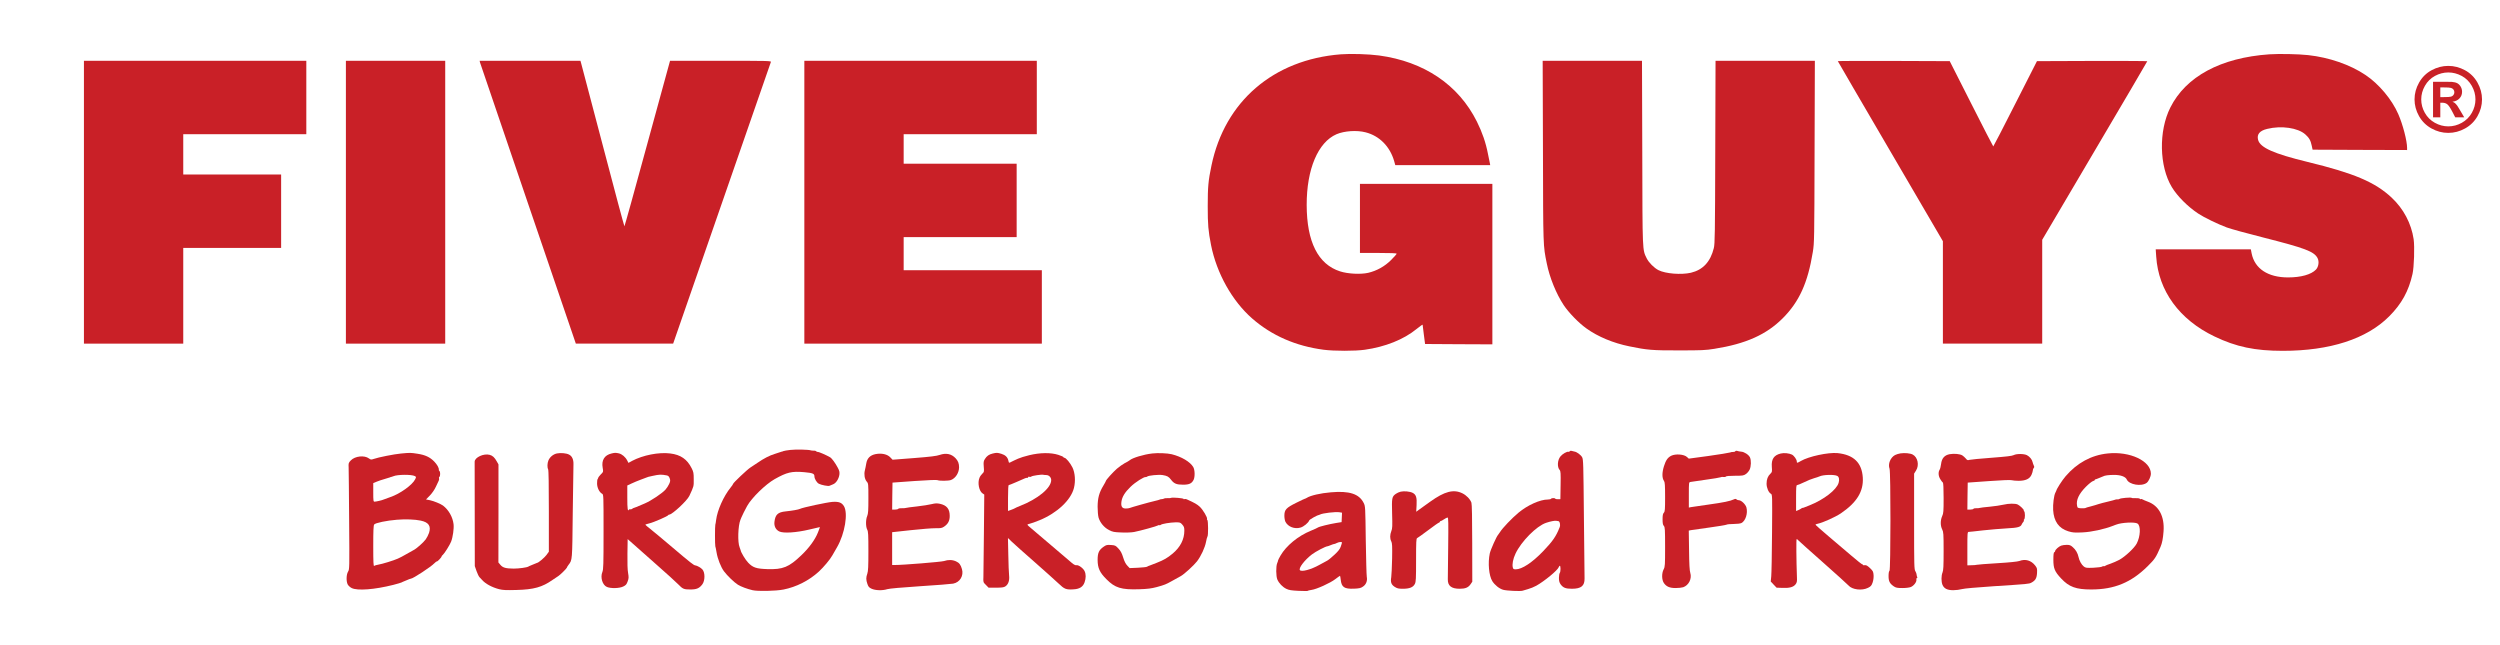
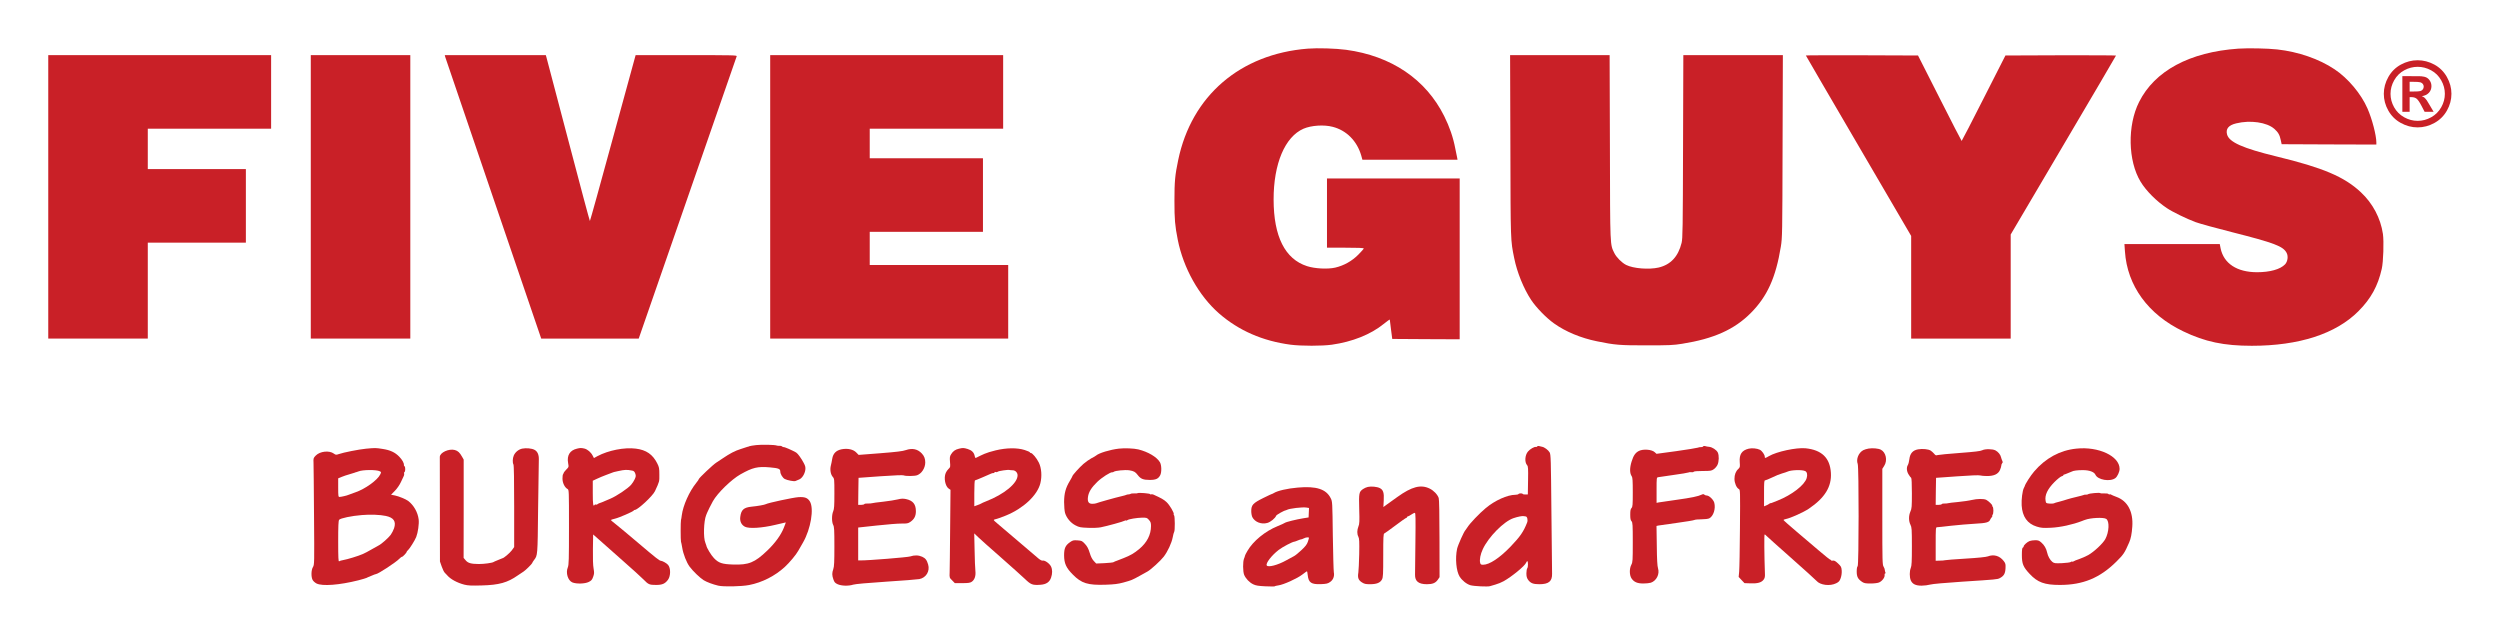
- <svg xmlns="http://www.w3.org/2000/svg" version="1.0" width="417" height="107.58" viewBox="0 0 333.6 86.064" id="svg2">
+ <svg xmlns="http://www.w3.org/2000/svg" version="1.0" width="332.893" height="84.528" viewBox="4.774 0.771 332.893 84.528" id="svg2">
  <defs id="defs56" />
  <g transform="matrix(0.0960355,0,0,0.0960355,1.500414,-2.182758)" id="g3891" style="fill:#c92027;fill-opacity:1">
    <path d="m 1847.4,98.2 c -93.7,7.4 -161.2,65.4 -179.7,154.5 -4.4,20.9 -5.2,29.6 -5.2,56.5 0,26 0.7,34.1 4.6,54 7.8,39.3 29.4,77.8 57.2,102.1 27.3,23.8 60.5,38.3 99.3,43.4 14.7,1.9 43.7,1.9 57.1,0 28.4,-4 54,-14.2 71.8,-28.7 4.7,-3.8 8.5,-6.5 8.6,-6.1 0,0.5 0.8,6.6 1.7,13.8 l 1.7,13 46.8,0.3 46.7,0.2 0,-111.5 0,-111.5 -92,0 -92,0 0,48 0,48 25.5,0 c 17.3,0 25.5,0.3 25.5,1.1 0,0.5 -3.5,4.5 -7.7,8.7 -8.9,8.9 -19.9,15 -31.8,17.8 -10.4,2.4 -28.3,1.5 -39.1,-2 -30.6,-9.8 -46.3,-41.1 -46.4,-92.2 -0.1,-49.8 15.7,-87.2 41.5,-98.4 10.8,-4.6 28.2,-5.8 40.4,-2.6 19.2,4.9 33.7,19.6 39.6,39.8 l 1.6,5.8 66,0 65.9,0 -0.4,-2.3 c -0.3,-1.2 -1.5,-7.2 -2.7,-13.2 -3,-15.8 -8,-30.1 -15.4,-45 -25.5,-51.1 -73.3,-83.4 -136,-91.9 -14.3,-1.9 -39.1,-2.7 -53.1,-1.6 z" id="path8" style="fill:#c92027;fill-opacity:1;stroke:none" />
    <path d="m 3137.6,98.2 c -67.5,4.7 -116,30.8 -137.6,74 -16.4,32.6 -15.4,81.6 2.1,110.5 7.6,12.6 22,27 36.4,36.6 8,5.4 27.6,14.9 40,19.5 5.5,2 28.2,8.3 50.5,13.9 58.7,14.9 70.8,19.5 75.6,28.7 2.5,4.7 1.4,12.1 -2.2,15.9 -6.6,6.9 -20.9,10.9 -38.8,10.9 -27.9,0 -46.3,-12.1 -50.6,-33.3 l -1.1,-5.7 -66.1,0 -66.1,0 0.7,10.1 c 3.1,47.6 32.2,87.6 80.9,110.9 30.1,14.5 56.4,20 94.9,20 65.6,0 116.6,-16.5 147.9,-47.9 17.3,-17.3 27.1,-35.1 32.4,-58.8 2.2,-9.5 3.1,-37.9 1.6,-48.4 -3.2,-21.7 -14,-42.3 -30.6,-57.8 -23,-21.5 -52.2,-33.9 -116.9,-49.6 -46.8,-11.4 -65.7,-19.8 -68.6,-30.5 -2.1,-7.8 2.1,-12.9 12.7,-15.4 19.5,-4.8 42.5,-1.5 52.8,7.6 5.4,4.8 7.5,8.4 9,15.8 l 1.2,5.5 65.6,0.3 65.7,0.2 0,-2.9 c 0,-9.8 -5.9,-32.6 -12.3,-47.1 -8.8,-20.3 -27.1,-42.1 -45.7,-54.4 -21.3,-14.3 -50.4,-24.3 -79.5,-27.5 -13.8,-1.5 -39.6,-2 -53.9,-1.1 z" id="path10" style="fill:#c92027;fill-opacity:1;stroke:none" />
    <path d="m 101,303.7 0,196.5 69,0 69,0 0,-66.5 0,-66.5 68,0 68,0 0,-51 0,-51 -68,0 -68,0 0,-28 0,-28 85.5,0 85.5,0 0,-51 0,-51 -154.5,0 -154.5,0 0,196.5 z" id="path12" style="fill:#c92027;fill-opacity:1;stroke:none" />
    <path d="m 465,303.7 0,196.5 69,0 69,0 0,-196.5 0,-196.5 -69,0 -69,0 0,196.5 z" id="path14" style="fill:#c92027;fill-opacity:1;stroke:none" />
    <path d="m 651.3,109.4 c 0.3,1.3 30.4,89.7 66.9,196.5 l 66.3,194.3 67.6,0 67.6,0 67.6,-194.8 c 37.1,-107.1 67.8,-195.5 68.2,-196.5 0.7,-1.6 -3,-1.7 -69.7,-1.7 l -70.4,0 -31.5,115 c -17.2,63.2 -31.6,115 -31.9,115 -0.3,0 -13.8,-50.3 -29.9,-111.8 -16.2,-61.4 -29.8,-113.2 -30.3,-115 l -0.9,-3.2 -70.1,0 -70,0 0.5,2.2 z" id="path16" style="fill:#c92027;fill-opacity:1;stroke:none" />
    <path d="m 1102,303.7 0,196.5 165,0 165,0 0,-51 0,-51 -96,0 -96,0 0,-23 0,-23 78.5,0 78.5,0 0,-51 0,-51 -78.5,0 -78.5,0 0,-20.5 0,-20.5 92.5,0 92.5,0 0,-51 0,-51 -161.5,0 -161.5,0 0,196.5 z" id="path18" style="fill:#c92027;fill-opacity:1;stroke:none" />
    <path d="m 2128.3,232.9 c 0.3,134.2 0.2,130.7 5.3,155.8 3.9,19.6 13.1,42.2 23.4,57.8 7,10.6 21,25 31.7,32.6 16,11.5 37.4,20.4 59.8,24.9 24.5,5.1 32.1,5.7 69,5.6 31.1,0 36.6,-0.2 49,-2.2 43.6,-6.9 72.3,-19.7 95.1,-42.6 22.8,-22.9 34.7,-49 41.7,-92.1 2,-12.7 2.1,-16.3 2.4,-139.3 l 0.4,-126.2 -69,0 -69,0 -0.4,126.7 c -0.3,114.7 -0.5,127.4 -2,133.6 -4.7,19 -15.1,30.2 -31.8,34.2 -13.5,3.1 -35.2,1.4 -45.1,-3.6 -6.1,-3.1 -13.4,-10.5 -16.3,-16.3 -6.1,-12.5 -5.9,-6.9 -6.2,-146.9 l -0.4,-127.7 -69,0 -69,0 0.4,125.7 z" id="path20" style="fill:#c92027;fill-opacity:1;stroke:none" />
    <path d="m 2538,107.7 c 0,0.3 32.9,56.7 73,125.3 l 73,124.9 0,71.1 0,71.2 69,0 69,0 0,-72.2 0,-72.1 73,-123.8 c 40.2,-68 73,-124 73,-124.3 0,-0.3 -34.5,-0.5 -76.6,-0.4 l -76.7,0.3 -30.1,59.2 c -16.5,32.6 -30.3,59.3 -30.6,59.3 -0.3,0 -14,-26.7 -30.5,-59.3 l -30,-59.2 -77.7,-0.3 c -42.8,-0.1 -77.8,0 -77.8,0.3 z" id="path22" style="fill:#c92027;fill-opacity:1;stroke:none" />
    <path d="m 1082.5,647.9 c -4.3,0.5 -8.6,1.2 -9.5,1.6 -0.8,0.4 -1.9,0.8 -2.5,0.8 -0.5,0.1 -1.7,0.5 -2.5,0.8 -0.8,0.3 -4,1.3 -7,2.3 -7.5,2.3 -15.1,6.2 -24.4,12.6 -4.3,2.9 -8.6,5.8 -9.5,6.3 -4.3,2.7 -24.1,21.4 -24.1,22.8 0,0.5 -1.5,2.7 -3.4,5 -9.8,12.1 -18.5,31.6 -20.2,45.2 -0.3,2.7 -0.8,5.7 -1.1,6.5 -0.6,2 -0.6,28.1 0,30 0.3,0.8 1.1,4.5 1.7,8.3 1.4,8.9 6,20.6 10.3,26.4 4.7,6.3 14.2,15.4 19.4,18.7 4.4,2.7 12.7,5.8 20.3,7.6 7.3,1.7 32,1.2 42.9,-0.9 17.9,-3.5 35.7,-12.5 49.4,-25.1 6.4,-5.9 15.6,-16.8 18.7,-22.5 1.2,-2.2 4.2,-7.4 6.6,-11.5 10.7,-18.7 15.4,-46.9 9.4,-56.8 -3.1,-5 -7.1,-6.5 -16,-5.9 -7.3,0.5 -41.9,7.9 -45.1,9.7 -2,1 -10.8,2.6 -19.9,3.5 -10.7,1.1 -14.3,4.4 -15.5,14.2 -0.8,6.1 1.6,11.1 6.5,13.6 5.6,2.9 23.6,1.8 42,-2.6 8,-2 14.6,-3.4 14.6,-3.4 0.1,0.1 -1.1,3.6 -2.8,7.7 -3.9,9.8 -12.1,21.1 -22.8,31.3 -17.5,16.8 -25.8,20.1 -47.5,19.4 -15.2,-0.5 -20,-2.1 -26.5,-8.9 -3.7,-3.7 -10.2,-14.5 -10.5,-17.3 -0.1,-0.6 -0.7,-2.4 -1.4,-4 -3,-6.8 -2.3,-30 1.1,-38.3 0.6,-1.5 1.2,-2.9 1.3,-3.2 0.4,-1.3 5.7,-12 8,-16 6.4,-11.5 25.7,-30.2 38.2,-37.3 17.1,-9.6 23.7,-11.2 41,-9.7 12,1.1 14.3,2 14.3,5.8 0,3.4 3.2,8.7 6.2,10.3 3.4,1.8 13.2,3.7 14.8,2.8 0.8,-0.4 3,-1.3 4.8,-2 4.2,-1.5 8,-7.4 8.9,-13.4 0.4,-3.6 0.1,-5.3 -2.2,-9.6 -3.2,-6.2 -8.4,-13.3 -10.5,-14.5 -5.8,-3.3 -16.1,-7.8 -17.4,-7.5 -0.4,0.1 -1.4,-0.3 -2.2,-0.9 -0.7,-0.7 -2.3,-1.1 -3.6,-0.9 -1.3,0.1 -3,-0.1 -3.8,-0.4 -2.9,-1.1 -20.6,-1.5 -28.5,-0.6 z" id="path24" style="fill:#c92027;fill-opacity:1;stroke:none" />
    <path d="m 2165.5,649.8 c -0.4,0.6 -1.2,0.9 -1.8,0.7 -1.9,-0.7 -8.2,2.9 -11,6.3 -4.3,5 -4.9,14.9 -1.2,19 1.4,1.5 1.6,4.5 1.3,21.1 l -0.3,19.4 -3.3,0.1 c -1.8,0.1 -3.5,-0.3 -3.8,-0.8 -0.7,-1.1 -5.1,-1 -5.9,0.2 -0.3,0.5 -2.3,1 -4.3,1 -10.9,0 -28.3,7.8 -41,18.4 -9.1,7.6 -22.1,21.2 -25.6,26.9 -1.1,1.8 -2.3,3.4 -2.6,3.7 -2.1,2 -10.4,20.6 -11.6,25.9 -2.8,13.3 -1.2,30.9 3.5,38.5 3.4,5.4 9.6,10.4 15,12 4.9,1.4 24,2.3 27.1,1.3 0.8,-0.3 4.2,-1.3 7.5,-2.2 3.3,-0.9 8.5,-3 11.5,-4.7 11.3,-6.3 29.4,-21.2 31.1,-25.6 0.5,-1.2 1.2,-2.2 1.6,-2.2 1.3,0 1.3,8.3 0,9.9 -0.6,0.7 -1.2,3.9 -1.2,7 0,4.3 0.6,6.4 2.3,8.9 3.5,4.8 7,6.2 15.7,6.2 12.9,0 17.8,-4 17.6,-14.4 -0.1,-2.8 -0.5,-41.1 -0.9,-85.1 -0.7,-74.5 -0.8,-80.2 -2.5,-83.3 -1.8,-3.2 -7.4,-7.4 -10.6,-7.8 -0.9,-0.1 -2.6,-0.5 -3.7,-0.9 -1.3,-0.4 -2.5,-0.2 -2.9,0.5 z m -16,97 c 2.1,0 3.4,5.1 2,8.5 -5,12.8 -9.5,19.3 -23,33.4 -15.1,15.7 -29.3,25.1 -38,25.1 -2.9,0 -3.6,-0.4 -4.1,-2.6 -1.1,-4.4 0.3,-11.9 3.7,-19.1 7.9,-16.9 29.1,-38.4 42.5,-42.9 5.8,-2 12.5,-3.3 14.2,-2.8 0.8,0.2 1.9,0.4 2.7,0.4 z" id="path26" style="fill:#c92027;fill-opacity:1;stroke:none" />
    <path d="m 2395.5,649.8 c -0.4,0.6 -1.7,1 -2.8,0.9 -1.2,-0.1 -3.3,0.2 -4.7,0.8 -1.4,0.5 -14.8,2.7 -29.8,4.8 l -27.3,3.7 -2.4,-2.2 c -4.1,-3.9 -15.9,-4.8 -22,-1.8 -4.9,2.5 -7.5,6.3 -10.1,14.6 -2.8,9 -2.8,16.4 0.2,20.6 1.1,1.6 1.4,6.2 1.4,22 0,17.6 -0.2,20.2 -1.7,21.9 -1.4,1.4 -1.8,3.7 -1.8,9.2 0,5.5 0.4,7.8 1.8,9.2 1.5,1.8 1.7,4.7 1.7,29.2 0,25.2 -0.1,27.5 -2,31.1 -2.9,5.6 -2.7,14.6 0.3,19 3.4,5 8,7 16.3,7 3.9,0 8.6,-0.5 10.5,-1.1 7.8,-2.7 12.4,-11.9 9.9,-20 -1,-3.1 -1.5,-12.2 -1.7,-31.6 l -0.4,-27.1 2.8,-0.6 c 1.5,-0.3 12.9,-1.9 25.3,-3.6 12.4,-1.7 23.3,-3.5 24.2,-4 1,-0.6 5.5,-1 10,-1 4.6,0 9.4,-0.6 10.8,-1.3 5.8,-2.9 9.2,-13.5 7,-21.7 -1.2,-4.3 -7.1,-10 -10.5,-10 -1.2,0 -2.6,-0.5 -3.3,-1.2 -0.8,-0.8 -1.8,-0.9 -3.4,-0.1 -5.2,2.5 -14.5,4.4 -35.3,7.3 -12.1,1.7 -23.2,3.3 -24.7,3.6 l -2.8,0.6 0,-17.6 c 0,-17.4 0,-17.6 2.3,-18 1.2,-0.3 10.8,-1.7 21.2,-3.1 10.5,-1.4 19.7,-3 20.6,-3.4 0.8,-0.5 2.7,-0.7 4.1,-0.4 1.4,0.3 2.9,0 3.2,-0.6 0.5,-0.7 5.1,-1.1 12.5,-1.1 10.6,0 12.2,-0.2 15.2,-2.3 1.9,-1.2 4.2,-3.9 5.3,-6.1 2.2,-4.5 2.4,-13.1 0.5,-17.2 -1.8,-3.7 -7.9,-7.6 -12.1,-7.9 -1.8,-0.1 -4.3,-0.6 -5.4,-1 -1.3,-0.4 -2.5,-0.2 -2.9,0.5 z" id="path28" style="fill:#c92027;fill-opacity:1;stroke:none" />
    <path d="m 541.5,652.9 c -9.6,0.9 -31.3,5.2 -37.8,7.5 -3.5,1.2 -4.1,1.2 -6.7,-0.7 -6.3,-4.7 -19.3,-3.3 -25.1,2.7 -3.3,3.4 -3.4,3.8 -3.1,10.2 0.1,3.7 0.5,36.9 0.7,73.9 0.5,66 0.5,67.3 -1.5,70.5 -2.5,4.1 -2.7,13.5 -0.5,17.8 0.9,1.7 3.3,3.9 5.5,5 7.9,4 31.7,2.2 57.9,-4.4 5.7,-1.5 10.9,-3 11.5,-3.4 0.6,-0.3 1.3,-0.7 1.6,-0.8 0.3,0 2.7,-1 5.3,-2.2 2.7,-1.2 5.3,-2.2 5.9,-2.2 3,0 28.1,-16.5 32.7,-21.4 1.4,-1.4 2.9,-2.6 3.6,-2.6 1.1,0 6.5,-5.7 6.5,-7 0,-0.4 0.7,-1.4 1.7,-2.1 2.3,-2 9.6,-13.6 11.5,-18.4 2.4,-6.1 4.1,-18.2 3.4,-24.2 -1.2,-10 -6.8,-19.9 -14.7,-25.9 -3.3,-2.4 -12.8,-6.3 -18,-7.4 l -5.6,-1.1 5.3,-5.4 c 3.2,-3.3 6.5,-8.1 8.4,-12.2 1.7,-3.8 3.5,-7.6 4,-8.5 0.5,-1 0.7,-2.4 0.4,-3.2 -0.3,-0.8 -0.1,-1.7 0.5,-2.1 1.4,-0.8 1.4,-7.2 0.1,-8 -0.6,-0.4 -1,-1.2 -0.9,-1.8 0.4,-2.4 -2.3,-7.3 -6.4,-11.5 -5.9,-6.1 -12.6,-9.2 -23.2,-10.8 -9.8,-1.5 -9.9,-1.5 -23,-0.3 z m 19.2,31.3 c 2.1,1.1 2.1,1.2 0.6,4.4 -3.8,7.9 -21.1,20.3 -34.5,24.8 -4,1.4 -8.2,2.9 -9.3,3.4 -2.3,1.1 -10.2,2.9 -12.7,3 -1.6,0 -1.8,-1.3 -1.8,-12.9 l 0,-12.9 4.8,-2 c 2.6,-1.1 7.4,-2.7 10.7,-3.6 3.3,-0.9 6.7,-2 7.5,-2.3 0.8,-0.4 2,-0.8 2.5,-0.8 0.6,-0.1 1.7,-0.5 2.6,-0.9 5.5,-2.4 25,-2.6 29.6,-0.2 z m 8.2,61.9 c 11.1,2.3 14.7,7.6 11.6,17.1 -1,2.8 -3,6.8 -4.6,9 -3.2,4.4 -13.2,13.2 -16.9,14.9 -1.4,0.7 -5.9,3.2 -10,5.6 -4.1,2.4 -9.5,5.3 -12,6.3 -6.1,2.7 -21.5,7.4 -27,8.3 -2.5,0.4 -5.1,1.2 -5.7,1.7 -1,0.8 -1.3,-4.8 -1.3,-27.4 0,-21.2 0.3,-28.8 1.3,-30.1 1.6,-2.2 17.4,-5.5 31.6,-6.6 11.9,-1 25,-0.5 33,1.2 z" id="path30" style="fill:#c92027;fill-opacity:1;stroke:none" />
    <path d="m 758.1,652.8 c -5,1.1 -9.7,4.9 -11.7,9.7 -1.6,3.8 -1.8,9.7 -0.4,12.3 0.7,1.3 1,22 1,58.2 l 0,56.3 -3.4,4.7 c -3,3.9 -11.2,10.8 -12.9,10.8 -0.3,0 -2.7,1 -5.4,2.2 -2.6,1.2 -5,2.2 -5.3,2.2 -0.3,0.1 -0.9,0.4 -1.5,0.8 -2.1,1.3 -13.1,2.8 -20.4,2.8 -10.8,-0.1 -15.1,-1.2 -18.4,-5.2 l -2.8,-3.3 0.1,-68.2 0,-68.1 -2.2,-3.9 c -3.3,-5.9 -5.8,-8.2 -10.1,-9.4 -8.2,-2.2 -20.6,3.5 -20.8,9.5 0,1.1 0,34.3 0.1,73.6 l 0.1,71.5 2.4,6.9 c 1.3,3.8 3.2,7.6 4.2,8.6 1,1 2.5,2.6 3.4,3.6 4.6,5.4 13.8,10.4 23.8,13 5.2,1.3 9.9,1.5 24,1.1 24.1,-0.6 35.9,-3.9 50.1,-13.9 3.4,-2.3 7.1,-4.8 8.1,-5.4 2.4,-1.4 11.8,-10.7 11.9,-11.7 0,-0.5 1.1,-2.3 2.4,-4 5.2,-6.8 5.1,-5.2 5.8,-71.7 0.4,-34.4 0.9,-65 1,-68 0.2,-6.5 -1.9,-11.3 -6.1,-13.4 -3.7,-2 -11.6,-2.7 -17,-1.6 z" id="path32" style="fill:#c92027;fill-opacity:1;stroke:none" />
    <path d="m 834.2,652.8 c -10,2.3 -14.3,9.4 -12.4,20 1,5.5 1,5.5 -2.7,9.2 -2,2.1 -3.6,4.2 -3.6,4.7 0,0.5 -0.3,1.3 -0.7,1.7 -0.5,0.4 -0.8,3.1 -0.8,6.1 0,5.8 3.1,12.2 7,14.3 2,1.1 2,2 2,52.9 0,45.4 -0.2,52.3 -1.6,55.7 -3.2,7.6 0.1,18.3 6.3,20.9 5.5,2.3 17.3,2 22.6,-0.6 3.7,-1.8 4.7,-2.9 6.2,-7.1 1.6,-4.4 1.6,-5.8 0.6,-11.7 -0.8,-4.2 -1.1,-14 -0.9,-26.9 l 0.3,-20.2 7.6,6.7 c 4.1,3.8 18.7,16.7 32.5,28.8 13.7,12 27.2,24.3 29.9,27.1 6.6,6.8 8,7.4 17.3,7.4 8.6,0 12.4,-1.7 16.5,-7.2 3.8,-5.2 3.9,-16.2 0.1,-20.6 -1.8,-2.2 -7.6,-5.5 -10,-5.7 -2,-0.1 -6.5,-3.6 -30.9,-24.3 -13.4,-11.4 -27.6,-23.2 -31.4,-26.2 -3.9,-3 -7,-5.7 -7.1,-6 0,-0.3 2.6,-1.1 5.8,-1.9 5.7,-1.3 25.4,-9.9 26,-11.3 0.2,-0.5 0.8,-0.8 1.4,-0.8 4.1,0 24.8,-19.2 28,-26 6.4,-13.8 6.2,-13.2 6.1,-23.1 0,-8.6 -0.3,-10.3 -2.9,-15.4 -6.3,-12.5 -15.2,-18.7 -29.7,-20.5 -15.9,-2 -37.9,2.3 -53.2,10.4 l -4.9,2.7 -1.7,-3.3 c -2.5,-4.9 -7.2,-8.8 -11.5,-9.9 -4.5,-1 -5.7,-1 -10.2,0.1 z m 76.6,30.5 c 2.1,0.4 3.2,1.5 4.1,4 1,3 1,4 -0.7,7.8 -1.1,2.4 -3.3,5.9 -5.1,7.9 -4.5,5.1 -19.9,15.5 -28.9,19.3 -10.1,4.4 -15.1,6.4 -16,6.5 -0.4,0.1 -1.2,0.6 -1.9,1.2 -0.7,0.5 -1.7,0.7 -2.2,0.4 -0.5,-0.4 -1.2,-0.2 -1.6,0.4 -1.9,3.1 -2.5,-0.5 -2.5,-16.3 l 0,-17.2 5.8,-2.7 c 3.1,-1.5 8.9,-3.9 12.7,-5.3 3.9,-1.4 7.7,-2.9 8.5,-3.2 1.9,-0.8 1.6,-0.7 8,-2.1 9.5,-2.1 12,-2.2 19.8,-0.7 z" id="path34" style="fill:#c92027;fill-opacity:1;stroke:none" />
    <path d="m 1363.7,652.9 c -5.1,1.2 -8.2,3.4 -10.8,7.6 -1.9,3 -2.1,4.4 -1.6,10.7 0.6,7 0.5,7.4 -2,9.7 -1.4,1.3 -3.2,3.8 -3.9,5.6 -3,7 -0.7,18.5 4.2,21.8 l 2.4,1.6 -0.5,53.7 c -0.2,29.5 -0.6,57 -0.7,60.9 -0.3,7.2 -0.3,7.3 3.5,11 l 3.7,3.8 10.3,0 c 8.2,0 10.9,-0.4 13,-1.8 4.1,-2.7 6,-8.1 5.2,-15.2 -0.4,-3.3 -0.9,-16.4 -1.1,-29 l -0.5,-23 5.3,5.1 c 2.9,2.8 17,15.4 31.3,27.9 14.3,12.6 29.4,26.1 33.6,30.1 8.3,8 10.6,8.9 21.2,8.2 8.2,-0.5 12.9,-3.5 15.1,-9.8 2,-5.7 2,-11.3 0,-15.5 -1.9,-4.1 -8.6,-8.9 -11.3,-8.2 -1.3,0.3 -3.4,-0.7 -6.3,-3.1 -2.4,-2 -14.9,-12.7 -27.8,-23.7 -12.9,-11 -25.9,-22 -28.7,-24.4 -2.9,-2.3 -5.3,-4.6 -5.3,-5.1 0,-0.4 1.5,-1.1 3.3,-1.4 1.7,-0.3 7.9,-2.5 13.7,-4.9 24.1,-9.9 43.4,-27.9 47.6,-44.7 2.4,-9.6 1.6,-21.1 -2.1,-28.6 -3.1,-6.3 -9,-13.4 -11.2,-13.4 -0.7,0 -1.3,-0.4 -1.3,-0.9 0,-0.5 -3.2,-1.9 -7.2,-3.2 -10.4,-3.3 -25.3,-3.1 -40.2,0.5 -6,1.4 -12.9,3.6 -15.5,4.8 -2.5,1.2 -4.8,2.2 -5.1,2.3 -0.3,0 -1.9,0.9 -3.7,1.8 -4.1,2.2 -4,2.2 -4.8,-1.3 -1,-4.8 -4.2,-7.8 -9.7,-9.5 -5.7,-1.7 -6.6,-1.7 -12.1,-0.4 z m 74.4,29.9 c 3.8,0 6.9,3.2 6.9,7 0,11 -18.6,26.3 -43.5,36 -3.3,1.3 -6.5,2.7 -7.1,3.2 -0.6,0.4 -2.9,1.4 -5.2,2.2 l -4.2,1.5 0,-17.9 c 0,-11.3 0.4,-18 1,-18 0.5,0 5.4,-2 10.7,-4.3 13.1,-5.9 13.6,-6 15.1,-5.8 0.6,0.1 1.2,-0.3 1.2,-1 0,-0.6 0.7,-0.8 1.6,-0.5 0.9,0.4 2.2,0.2 2.9,-0.4 1.3,-1.1 14.2,-3 16.3,-2.4 0.8,0.2 2.7,0.4 4.3,0.4 z" id="path36" style="fill:#c92027;fill-opacity:1;stroke:none" />
    <path d="m 1585.5,652.8 c -12.2,1.4 -27.6,6.1 -31.5,9.5 -0.8,0.7 -3.8,2.5 -6.7,3.9 -2.8,1.5 -7.7,5 -11,7.8 -5.6,4.9 -15.2,15.6 -15.3,17 0,0.4 -1.6,3.3 -3.5,6.5 -5.9,9.7 -7.9,17.3 -8,29.3 0,5.9 0.6,12.5 1.3,15.1 2.1,7 7.8,13.9 14.5,17.3 5.2,2.7 7,3 17.3,3.4 6.6,0.3 14.1,0 17.7,-0.7 8.3,-1.6 31.9,-8.1 33.3,-9.2 0.6,-0.5 1.4,-0.6 1.7,-0.2 0.4,0.3 1.2,0.1 1.9,-0.5 1.8,-1.5 13,-3.3 20.6,-3.5 6.1,0 6.7,0.1 9.3,3.1 2.4,2.7 2.9,4.1 2.9,8.5 0,12.1 -5.6,22.9 -16.2,31.8 -7.3,6.1 -12.4,9 -21.8,12.7 -4.1,1.6 -8.4,3.3 -9.5,3.7 -1.1,0.5 -2.2,0.9 -2.5,0.9 -0.3,0.1 -1.1,0.5 -1.9,1 -0.7,0.5 -6.5,1.1 -12.7,1.4 l -11.4,0.5 -3.3,-3.5 c -2.2,-2.3 -4.1,-6 -5.7,-11.3 -1.8,-5.9 -3.5,-9.1 -6.6,-12.4 -3.9,-4.2 -4.5,-4.5 -10.3,-4.9 -5.5,-0.4 -6.6,-0.1 -10.1,2.3 -6.7,4.6 -8.5,8.6 -8.5,18.5 0.1,11.2 2.8,17.3 12.2,26.7 11.9,12.1 20.7,14.8 45.3,14 12.2,-0.4 17.4,-1.1 24.5,-3 11.6,-3.2 12.5,-3.6 22.6,-9.2 4.6,-2.6 9.6,-5.4 11,-6.1 4.5,-2.4 18.2,-14.9 22.5,-20.5 5.6,-7.3 11,-19 12.5,-26.9 0.6,-3.6 1.6,-6.9 2,-7.5 1.3,-1.3 1.1,-22.2 -0.1,-23 -0.6,-0.4 -0.8,-1 -0.5,-1.5 1,-1.6 -5.7,-13 -10.1,-17 -3.8,-3.5 -7.1,-5.3 -18.1,-10.3 -1.1,-0.5 -2.6,-0.6 -3.2,-0.3 -0.6,0.4 -1.1,0.3 -1.1,-0.2 0,-1.1 -15.8,-2.4 -17.4,-1.5 -0.6,0.4 -2.7,0.6 -4.8,0.4 -2.1,-0.1 -4.3,0.1 -5,0.6 -0.7,0.4 -2.2,0.8 -3.3,0.8 -1.1,0 -2.4,0.3 -3,0.7 -0.5,0.3 -3.5,1.1 -6.5,1.8 -7.2,1.6 -33.1,8.9 -35,9.8 -0.8,0.4 -3.3,0.7 -5.5,0.7 -5,0 -6.8,-2.9 -5.9,-9.5 0.9,-6.7 4.8,-13.1 12.8,-20.8 6.4,-6.2 18.6,-14 21,-13.4 0.4,0.2 1.3,-0.2 2,-0.7 1.9,-1.6 15.8,-2.9 21.3,-2.1 6.6,1.1 8.6,2.2 11.9,6.6 4.1,5.4 7.7,6.8 16.7,6.8 8.6,0 12,-1.7 14.6,-6.8 2,-4.3 1.8,-13.7 -0.5,-17.7 -4.3,-7.3 -16.3,-14.4 -29.9,-17.8 -6.1,-1.5 -19.2,-2 -27,-1.1 z" id="path38" style="fill:#c92027;fill-opacity:1;stroke:none" />
    <path d="m 2458.6,652.9 c -9.4,2.3 -13.1,7.8 -12.3,18.5 0.5,6.8 0.4,7.3 -2,9.6 -3.5,3.2 -5.3,7.8 -5.3,13.8 0,5.7 2.8,12.3 6,14 2,1.1 2,1.7 1.6,54.3 -0.2,29.3 -0.7,56.4 -1.1,60.4 l -0.7,7.2 4,4.3 4.1,4.3 8.3,0.3 c 9.8,0.4 15.2,-1.1 18.2,-5.1 1.7,-2.3 2.1,-4 1.8,-9.5 -0.9,-24.9 -1.1,-53.2 -0.4,-53.2 0.5,0 1.6,0.7 2.3,1.7 0.8,0.9 16.3,14.8 34.4,30.8 18.2,16.1 34,30.4 35.2,31.8 5.1,6 18.7,7.7 27.3,3.4 3.8,-1.9 4.8,-3 6.3,-7.2 1.1,-3.2 1.6,-7 1.4,-10.4 -0.4,-5 -0.8,-5.8 -5.1,-9.9 -3.6,-3.4 -5.3,-4.3 -7.2,-3.9 -1.3,0.2 -2.4,0 -2.4,-0.4 0,-0.5 -0.5,-0.9 -1.1,-0.9 -0.6,0 -7.4,-5.4 -15.2,-12.1 -7.8,-6.6 -22.2,-18.8 -31.9,-27.1 -9.8,-8.3 -17.8,-15.4 -17.8,-15.8 0,-0.4 1.5,-1.1 3.3,-1.4 6.6,-1.3 24.4,-9.3 31.8,-14.3 22.3,-15.1 31.8,-30.6 30.6,-49.8 -1.3,-20.7 -12.7,-31.7 -35.2,-34 -12.9,-1.2 -40,4.6 -50.9,11 -5.1,3 -5.6,3 -5.6,0.7 0,-2.7 -3.7,-8 -6.7,-9.6 -3.9,-1.9 -11,-2.7 -15.7,-1.5 z m 78.6,31.1 c 2.5,1.2 3.3,5.3 1.9,9.7 -2.9,9.7 -20.5,23.3 -40.4,31.2 -8.7,3.5 -9.2,3.7 -9.8,3.5 -0.3,0 -1.2,0.4 -2,1.1 -0.8,0.6 -2.7,1.6 -4.2,2.2 l -2.7,1.1 0,-18 c 0,-14.9 0.2,-18 1.4,-18 0.8,0 5.2,-1.8 9.8,-4 4.6,-2.3 10.8,-4.8 13.8,-5.6 3,-0.8 6.4,-2 7.5,-2.5 4.9,-2.4 20.6,-2.9 24.7,-0.7 z" id="path40" style="fill:#c92027;fill-opacity:1;stroke:none" />
    <path d="m 2625,652.7 c -2.5,0.4 -5.8,1.4 -7.5,2.3 -6.5,3.5 -10.1,12.6 -7.6,19.1 1.7,4.4 1.6,140.8 -0.1,141.8 -0.8,0.5 -1.3,3.2 -1.3,7.3 0,7.2 1.6,10.4 7.5,14.4 2.8,1.8 4.6,2.2 11.7,2.2 4.9,0 9.7,-0.6 11.7,-1.4 4.3,-1.8 8.2,-7 7.8,-10.2 -0.2,-1.3 0.2,-2.4 0.8,-2.4 0.6,0 0.8,-0.5 0.3,-1.3 -0.4,-0.6 -0.7,-2.1 -0.8,-3.2 0,-1.2 -0.8,-3.3 -1.7,-4.8 -1.7,-2.4 -1.8,-7.5 -1.8,-69.2 l 0,-66.5 2.7,-4.3 c 4.7,-7.4 2.4,-18.5 -4.7,-22.2 -3.4,-1.8 -11.2,-2.5 -17,-1.6 z" id="path42" style="fill:#c92027;fill-opacity:1;stroke:none" />
    <path d="m 2913,652.8 c -22.7,2.3 -42.7,13.2 -58.5,31.7 -5,5.8 -12.7,17.9 -13,20.3 0,0.3 -0.6,1.4 -1.2,2.5 -2,3.6 -3.6,16.1 -3.1,24.1 0.9,15.7 7.9,25.5 20.9,29.5 6.2,1.9 8.6,2.1 19.8,1.6 12.8,-0.6 30,-4.3 43.1,-9.4 0.8,-0.4 1.7,-0.7 2,-0.8 0.3,-0.1 1.2,-0.4 2,-0.7 7.5,-2.9 25.8,-3.8 29.4,-1.4 4.8,3.1 4.1,18.1 -1.2,28 -3.4,6.2 -15.6,17.6 -23.7,22.2 -3.5,1.9 -9.2,4.4 -12.7,5.6 -3.4,1.1 -6.9,2.5 -7.6,3.1 -0.7,0.5 -1.5,0.7 -1.9,0.4 -0.3,-0.4 -1.3,-0.2 -2,0.5 -0.8,0.6 -6.1,1.3 -12.1,1.6 -9.9,0.4 -10.9,0.2 -13.5,-1.8 -3.1,-2.5 -6.1,-7.8 -7.2,-13 -1.1,-5.4 -4,-10.4 -8,-13.8 -3,-2.7 -4.4,-3.2 -8.5,-3.2 -2.7,0 -6.1,0.5 -7.7,1.1 -3.3,1.2 -8.3,5.7 -8.3,7.5 0,0.7 -0.6,1.4 -1.2,1.7 -0.9,0.2 -1.3,3.2 -1.3,10.3 0,12.1 1.8,16.5 10.8,26.1 11,11.8 20.7,15.3 41.8,15.3 32.2,0 55.6,-9.7 78.5,-32.4 10,-10 11.2,-11.7 17.7,-26.6 2.3,-5.2 3.6,-11.9 4.3,-21.8 1.5,-20.6 -6.4,-35.6 -21.8,-41.2 -3.4,-1.3 -6.8,-2.7 -7.5,-3.2 -0.7,-0.6 -1.7,-0.7 -2.2,-0.4 -0.5,0.4 -1.3,0.1 -1.6,-0.5 -0.4,-0.6 -2.9,-0.9 -5.6,-0.8 -2.7,0.2 -5.2,0 -5.6,-0.4 -0.9,-1 -15.5,0.3 -17,1.5 -0.6,0.5 -2,0.8 -3,0.6 -1,-0.1 -2.2,0 -2.8,0.4 -0.5,0.3 -5.1,1.5 -10.1,2.7 -5,1.1 -11,2.8 -13.3,3.5 -2.2,0.8 -7.1,2.2 -10.8,3.2 -3.8,0.9 -7.1,1.9 -7.5,2.3 -0.4,0.3 -3,0.4 -5.7,0.3 -4.9,-0.4 -5.1,-0.5 -5.7,-3.8 -1.4,-7.8 2.6,-16.3 12.3,-26.1 4,-4 8.4,-7.5 9.8,-7.9 1.4,-0.3 2.5,-1 2.5,-1.5 0,-0.5 0.4,-0.9 0.9,-0.9 0.5,0 2.6,-0.8 4.7,-1.7 2.2,-0.9 4.1,-1.7 4.4,-1.8 0.3,0 1,-0.3 1.5,-0.6 2.1,-1.3 7.7,-2.1 15.5,-2.1 9.1,0 15.8,2.5 17.5,6.4 3.2,7.2 20.5,10.1 27.7,4.6 2.8,-2.2 5.8,-8.7 5.8,-12.7 0,-17.7 -29.2,-31.4 -60,-28.1 z" id="path44" style="fill:#c92027;fill-opacity:1;stroke:none" />
    <path d="m 1201,653.7 c -7.7,1.6 -11.8,5.8 -13,13.2 -0.5,3 -1.3,7.2 -1.9,9.4 -1.4,5.4 -0.4,12 2.5,15.5 2.4,2.7 2.4,3.2 2.4,23.4 0,16.9 -0.3,21.3 -1.6,24.4 -2.2,4.9 -2.2,14.8 -0.1,18.9 1.5,2.8 1.7,6.9 1.7,30.1 0,21.4 -0.3,27.8 -1.5,31.2 -1.9,5.4 -1.9,8.5 0.1,14.3 1.4,4 2.3,5 5.9,6.7 5.3,2.4 15.1,2.7 21.6,0.6 2.7,-0.9 20,-2.4 45.4,-4.1 22.6,-1.4 43.3,-3.1 46.2,-3.6 9.5,-1.8 15,-11 12.3,-20.2 -1.8,-6.2 -3.7,-8.7 -8.3,-10.8 -5.1,-2.3 -10.7,-2.4 -16.7,-0.4 -3.8,1.2 -57.7,5.6 -68.7,5.5 l -3.3,0 0,-22.8 0,-22.8 25.8,-2.8 c 14.1,-1.5 29.6,-2.8 34.3,-2.7 7.4,0.1 9,-0.2 11.9,-2.1 5.7,-3.8 8,-8.2 8,-15 0,-9.8 -4.1,-14.8 -13.8,-16.9 -4.1,-0.8 -6.3,-0.7 -11.3,0.5 -3.4,0.9 -12.6,2.3 -20.3,3.2 -7.8,0.8 -14.8,1.8 -15.6,2.1 -0.8,0.3 -3.4,0.5 -5.6,0.4 -2.3,-0.1 -4.5,0.2 -4.9,0.8 -0.3,0.6 -2.4,1.1 -4.6,1.1 l -3.9,0 0.2,-18.8 0.3,-18.7 30.5,-2.2 c 19,-1.3 31.1,-1.8 32.2,-1.2 2.3,1.2 15,1.1 18.5,-0.2 6.4,-2.4 11.2,-10 11.3,-17.6 0,-5.3 -1.4,-9 -4.8,-12.6 -5.8,-6.2 -13.2,-7.7 -22,-4.7 -4.6,1.6 -12.9,2.6 -35.8,4.4 l -29.8,2.3 -3.1,-3.2 c -4.2,-4.5 -12.1,-6.2 -20.5,-4.6 z" id="path46" style="fill:#c92027;fill-opacity:1;stroke:none" />
    <path d="m 2693.5,653.8 c -7.2,1.3 -11.1,5.7 -12,13.6 -0.4,3.3 -1.3,6.9 -2.1,8.1 -2.1,3.4 -1.7,8.9 1.1,13.2 1.3,2.2 2.9,4.2 3.5,4.6 0.6,0.4 1,8.1 1,21.4 0,18.7 -0.2,21.3 -2,25.2 -2.6,5.8 -2.6,13.3 0,18.4 1.8,3.6 2,5.9 2,30.1 0,21 -0.3,26.9 -1.5,29.7 -1.9,4.6 -1.9,12.7 -0.1,17.2 2.2,5.2 6.7,7.5 15,7.5 3.8,0 9.2,-0.7 12,-1.5 3.1,-0.9 20.3,-2.4 44.1,-4 47.9,-3.1 49,-3.2 52.3,-4.9 5.7,-3 7.6,-6.2 8,-13.4 0.3,-6.1 0.1,-7 -2.5,-10.4 -5.6,-7.2 -13.6,-9.6 -22,-6.4 -2.4,0.9 -13.8,2.1 -30.8,3.1 -14.8,0.9 -27.7,1.9 -28.5,2.2 -0.8,0.3 -4.1,0.6 -7.3,0.6 l -5.7,0.2 0,-23.3 c 0,-21.4 0.1,-23.2 1.8,-23.2 0.9,0 9.8,-0.9 19.7,-2.1 9.9,-1.1 24.8,-2.3 33.2,-2.8 15.7,-0.8 19.5,-1.9 21,-5.9 0.4,-0.9 1.3,-2.3 2,-3 0.7,-0.8 1.1,-1.7 0.8,-2.2 -0.3,-0.5 -0.1,-1.1 0.5,-1.5 0.5,-0.3 1,-2.8 1,-5.5 0,-2.7 -0.5,-5.2 -1,-5.5 -0.6,-0.4 -0.8,-1 -0.6,-1.4 0.6,-0.9 -5,-6.4 -8.3,-8.1 -3.4,-1.7 -12.5,-1.6 -20.1,0.2 -3.6,0.9 -12.1,2.1 -19,2.8 -6.9,0.6 -13.2,1.4 -14,1.7 -0.8,0.3 -2.9,0.5 -4.6,0.4 -1.8,-0.1 -3.5,0.2 -3.9,0.8 -0.3,0.6 -2.4,1.1 -4.6,1.1 l -3.9,0 0.2,-18.8 0.3,-18.7 29.5,-2.1 c 17.6,-1.3 30.4,-1.8 31.8,-1.2 1.3,0.4 5.5,0.8 9.3,0.8 9.7,0 15.4,-2.6 18,-8.3 1,-2.3 1.9,-5.1 1.9,-6.3 0,-1.1 0.5,-2.5 1.2,-3.2 0.9,-0.9 0.9,-1.7 0.1,-3.4 -0.6,-1.3 -1.4,-3.5 -1.7,-4.9 -0.7,-3.5 -4.1,-7.6 -7.8,-9.5 -4.1,-2.1 -14.5,-2.2 -18.4,-0.1 -2.4,1.2 -10,2.1 -31,3.7 -15.4,1.1 -29.1,2.5 -30.6,2.9 -2.4,0.8 -3.1,0.5 -5,-1.9 -1.3,-1.5 -3.4,-3.4 -4.8,-4.3 -3.2,-2 -11.2,-2.8 -17.5,-1.7 z" id="path48" style="fill:#c92027;fill-opacity:1;stroke:none" />
    <path d="m 1930.6,705.9 c -2.1,0.5 -5.1,1.8 -6.7,3 -5.5,3.9 -5.8,5.5 -5.2,27.6 0.5,17.2 0.4,20.7 -1.1,24.2 -2,5.2 -2.1,10.3 -0.1,14.2 1.3,2.5 1.5,6.4 1.2,24.2 -0.3,11.6 -0.8,23.1 -1.2,25.5 -1.2,7.1 0,10.4 4.7,13.5 3.6,2.3 5.3,2.7 11.5,2.7 9.2,0 14.2,-2 16.6,-6.7 1.5,-3 1.7,-6.8 1.7,-33.2 0,-25.5 0.2,-30 1.5,-30.5 0.8,-0.3 7.8,-5.3 15.5,-11.1 7.6,-5.8 14.4,-10.5 15,-10.5 0.5,0 1,-0.5 1,-1 0,-0.6 0.5,-1 1.1,-1 0.5,0 2.7,-1.1 4.7,-2.5 2,-1.4 4.3,-2.5 5,-2.5 1.1,0 1.2,7.5 0.8,41.2 -0.2,22.7 -0.5,42.8 -0.5,44.6 -0.2,9.1 4.9,13.2 16.5,13.2 7.9,0 12,-1.7 15.2,-6.4 l 2.3,-3.4 -0.1,-53.6 c 0,-33.4 -0.4,-54.6 -1.1,-56.2 -1.8,-5 -7,-10.3 -12.5,-13 -12.3,-6 -24.7,-2.8 -44.9,11.7 -6.4,4.6 -13.4,9.6 -15.5,11.1 l -3.8,2.8 0.5,-9.3 c 0.6,-10.5 -0.7,-14.6 -5.5,-17 -3.7,-1.9 -11.9,-2.7 -16.6,-1.6 z" id="path50" style="fill:#c92027;fill-opacity:1;stroke:none" />
    <path d="m 1833.5,706.8 c -14.4,1.2 -28.1,4.4 -33.2,7.6 -1.3,0.8 -2.3,1.3 -2.3,1.1 0,-0.2 -5.5,2.4 -12.2,5.7 -14.5,7.2 -16.8,9.7 -16.8,18.3 0,3 0.7,6.7 1.5,8.3 3.6,6.9 12.6,10.4 20.9,8 4.4,-1.2 11,-6.7 12.1,-9.9 0.4,-1.4 11,-7.3 13.5,-7.6 0.3,0 1,-0.3 1.5,-0.6 3.2,-1.9 21.6,-4.1 27,-3.2 l 3.6,0.6 -0.3,6.5 -0.3,6.6 -7.5,1.2 c -9.3,1.5 -23.9,5.1 -25.4,6.3 -0.6,0.5 -5.1,2.6 -10.1,4.6 -17.4,7.1 -33.9,20.7 -41.8,34.3 -2,3.4 -3.6,6.6 -3.5,7 0.1,0.4 -0.5,2 -1.2,3.7 -1.8,4.2 -1.7,18.1 0.2,22.6 2.3,5.3 7.3,10.5 12.5,13 3.7,1.8 7,2.3 17,2.8 6.9,0.3 12.7,0.3 12.9,0 0.2,-0.4 2.5,-0.9 5.1,-1.3 7,-0.9 26.2,-9.6 33.1,-15 3.3,-2.5 6.2,-4.6 6.5,-4.6 0.2,0 0.7,2.4 1,5.4 1.1,10.4 4.9,13 18.3,12.5 7.6,-0.3 9.6,-0.8 12.6,-2.9 4.4,-2.9 6.4,-8.1 5.3,-13.6 -0.4,-2.2 -1,-25.1 -1.4,-50.9 -0.6,-46.4 -0.6,-47.1 -2.9,-51.7 -6.3,-12.7 -20,-17.1 -45.7,-14.8 z m 15.5,69.8 c 0,0.5 -0.7,2.9 -1.6,5.5 -1.2,3.5 -3.4,6.4 -8.8,11.4 -4,3.8 -8.6,7.5 -10.2,8.3 -1.6,0.8 -6.4,3.4 -10.7,5.8 -11.7,6.6 -25.3,10.2 -27.2,7.2 -1.8,-2.9 6.6,-13.9 16.6,-21.6 5.3,-4.1 19.3,-11.4 21.7,-11.4 0.5,0 2.7,-0.8 4.8,-1.7 2.2,-0.9 4.2,-1.6 4.6,-1.5 0.4,0.1 1.9,-0.5 3.5,-1.3 3,-1.6 7.3,-2 7.3,-0.7 z" id="path52" style="fill:#c92027;fill-opacity:1;stroke:none" />
    <path d="m 3386.223,114.291 c 8.038,9e-5 15.75,1.995 23.135,5.985 7.385,3.99 13.189,9.712 17.412,17.165 4.223,7.453 6.335,15.251 6.335,23.393 -10e-5,8.102 -2.071,15.828 -6.212,23.18 -4.141,7.352 -9.915,13.084 -17.321,17.195 -7.406,4.112 -15.189,6.167 -23.349,6.167 -8.161,0 -15.944,-2.056 -23.349,-6.167 -7.406,-4.112 -13.179,-9.843 -17.321,-17.195 -4.141,-7.352 -6.212,-15.079 -6.212,-23.18 0,-8.142 2.111,-15.94 6.335,-23.393 4.223,-7.453 10.027,-13.175 17.413,-17.165 7.385,-3.99 15.097,-5.985 23.135,-5.985 z m 0.061,9.114 c -6.447,8e-5 -12.628,1.6 -18.545,4.8 -5.916,3.2 -10.578,7.798 -13.985,13.793 -3.407,5.995 -5.111,12.274 -5.111,18.836 0,6.522 1.663,12.74 4.988,18.654 3.325,5.914 7.967,10.532 13.924,13.854 5.957,3.322 12.2,4.982 18.728,4.982 6.569,1e-5 12.822,-1.661 18.759,-4.982 5.937,-3.322 10.578,-7.939 13.924,-13.854 3.346,-5.914 5.019,-12.132 5.019,-18.654 -1e-4,-6.562 -1.704,-12.841 -5.111,-18.836 -3.407,-5.995 -8.079,-10.593 -14.016,-13.793 -5.937,-3.2 -12.129,-4.8 -18.575,-4.8 z m -21.238,62.341 0,-49.399 10.098,0 c 9.466,7e-5 14.771,0.041 15.913,0.122 3.346,0.284 5.947,0.942 7.803,1.975 1.857,1.033 3.407,2.613 4.652,4.739 1.244,2.127 1.867,4.486 1.867,7.079 0,3.565 -1.173,6.613 -3.519,9.145 -2.346,2.532 -5.641,4.101 -9.884,4.709 1.51,0.567 2.673,1.185 3.489,1.853 0.816,0.668 1.938,1.934 3.366,3.798 0.367,0.486 1.591,2.491 3.672,6.015 l 5.875,9.965 -12.486,0 -4.162,-8.021 c -2.815,-5.387 -5.141,-8.78 -6.977,-10.178 -1.836,-1.397 -4.162,-2.096 -6.977,-2.096 l -2.632,0 0,20.294 z m 10.098,-28.072 4.101,0 c 5.835,5e-5 9.456,-0.223 10.864,-0.668 1.408,-0.446 2.519,-1.225 3.336,-2.339 0.816,-1.114 1.224,-2.38 1.224,-3.798 0,-1.377 -0.398,-2.603 -1.194,-3.676 -0.796,-1.073 -1.928,-1.843 -3.397,-2.309 -1.469,-0.466 -5.08,-0.699 -10.833,-0.699 l -4.101,0 z" id="path3865" style="font-size:124.891px;font-style:normal;font-weight:bold;line-height:125%;letter-spacing:0px;word-spacing:0px;fill:#c92027;fill-opacity:1;stroke:none;font-family:Sans;-inkscape-font-specification:Sans Bold" />
  </g>
</svg>
